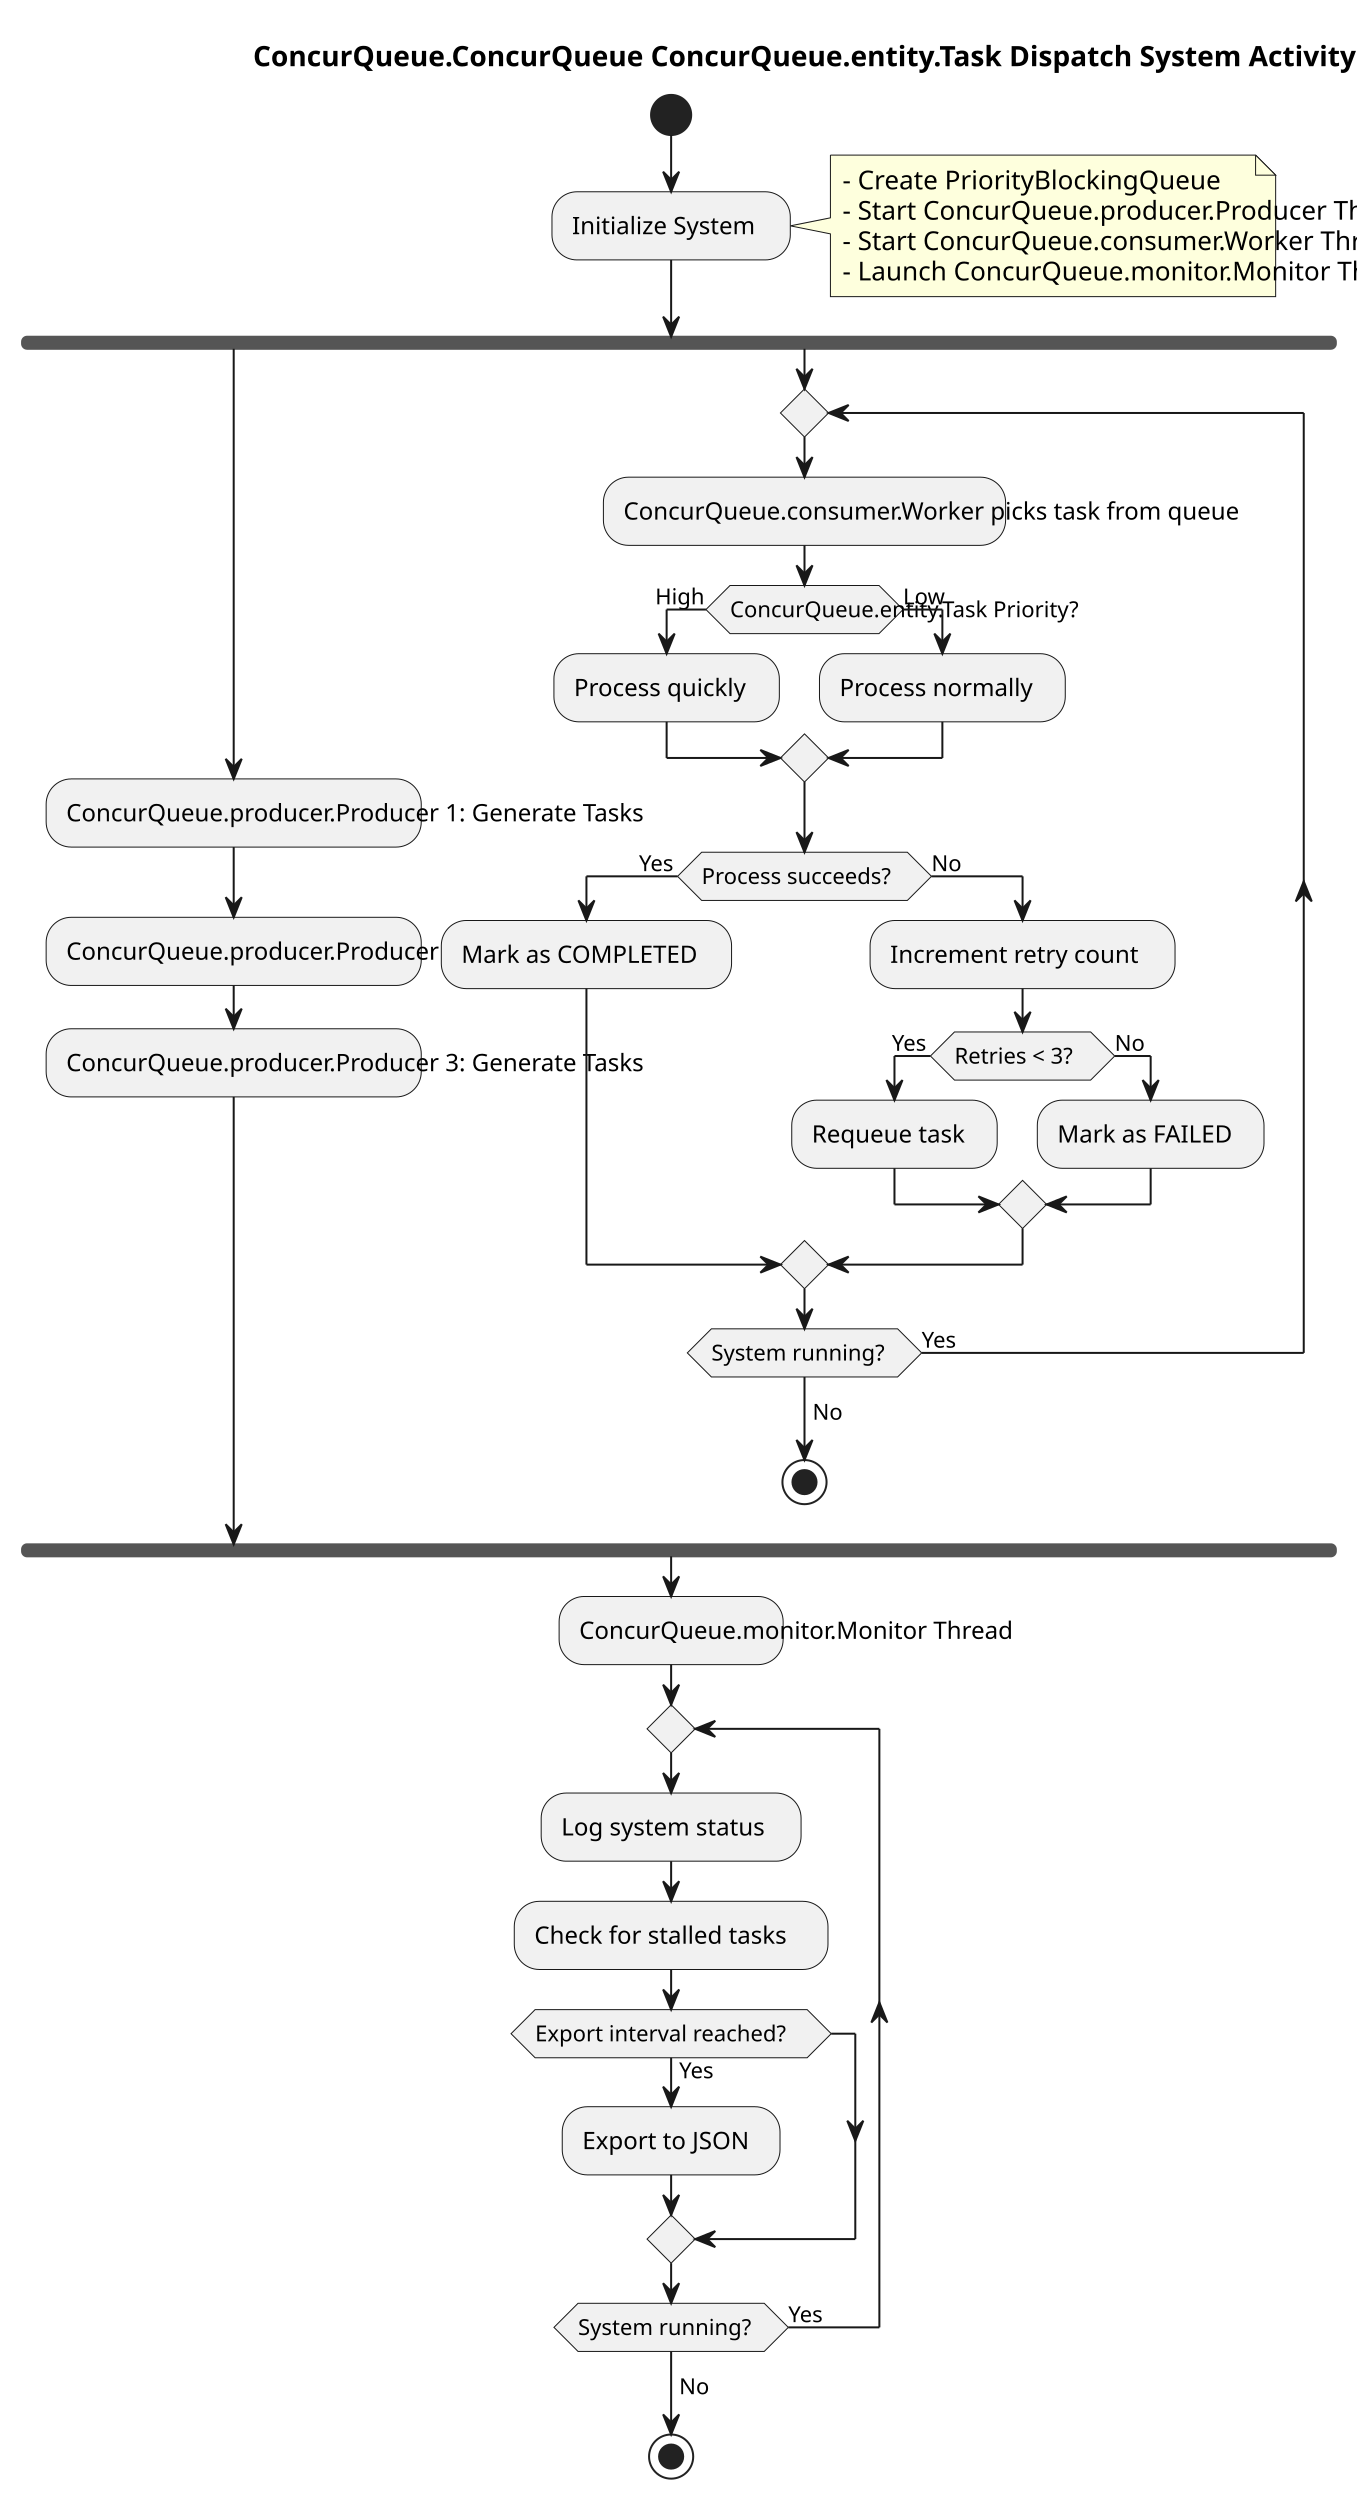
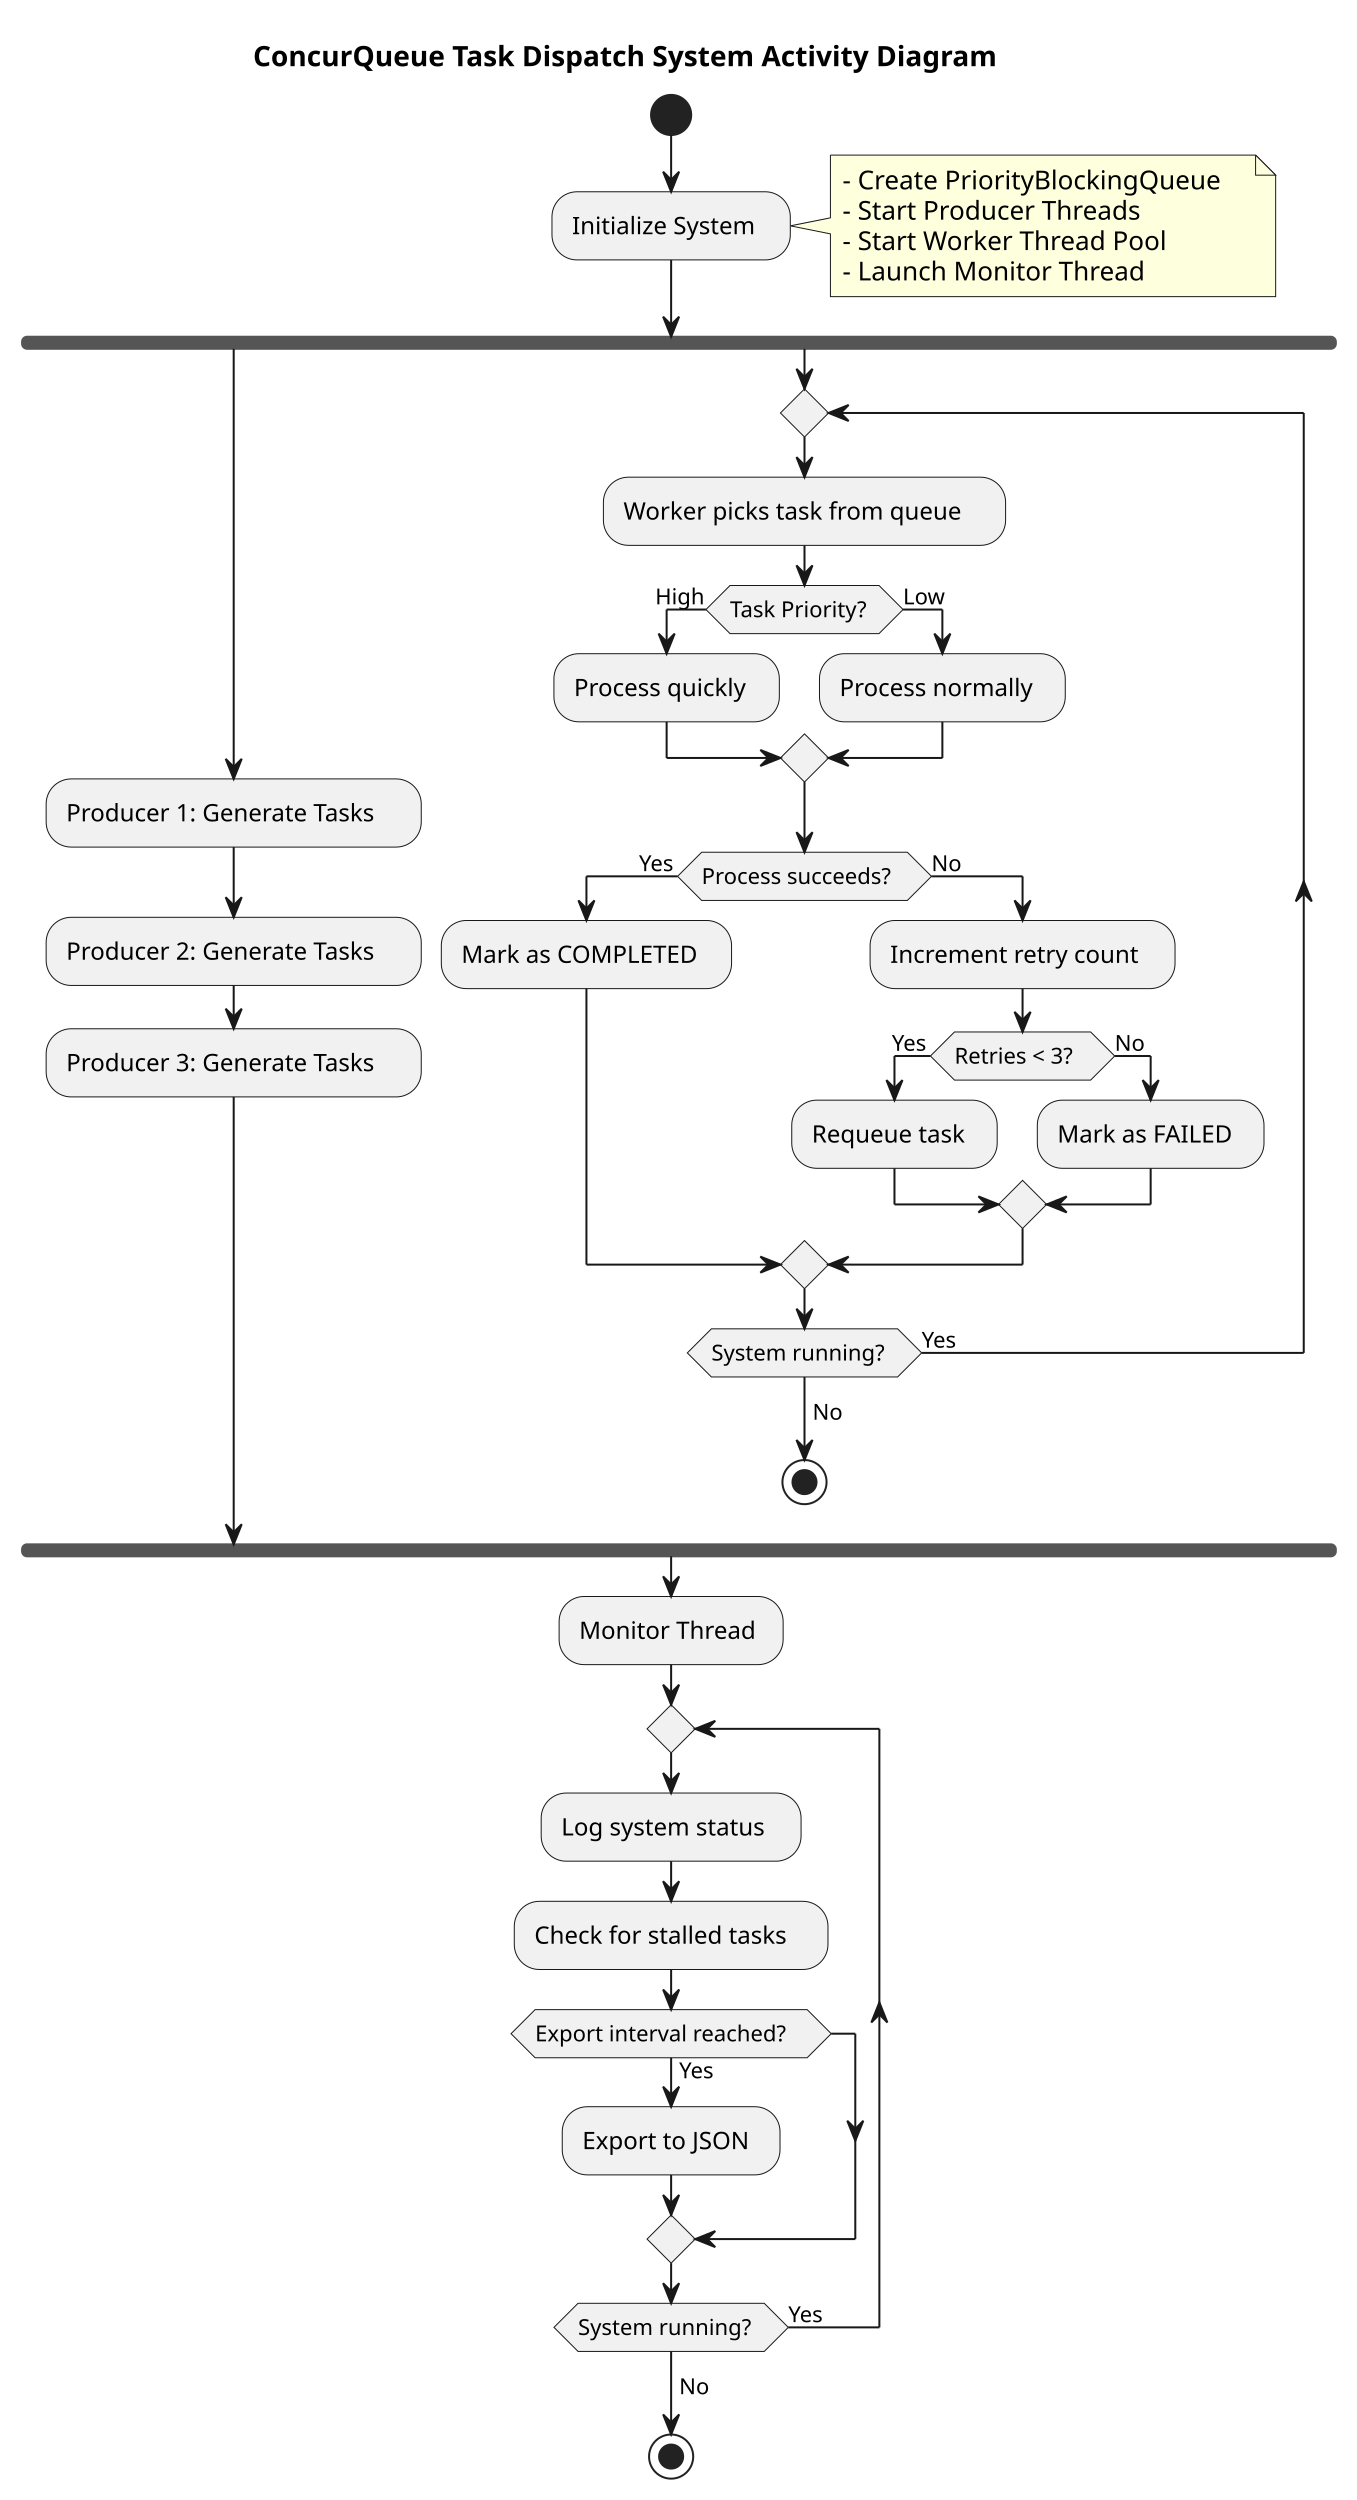
<svg xmlns="http://www.w3.org/2000/svg" contentStyleType="text/css" data-diagram-type="ACTIVITY" height="1246px" preserveAspectRatio="none" style="width:676px;height:1246px;background:#FFFFFF;" version="1.1" viewBox="0 0 676 1246" width="676px" zoomAndPan="magnify">
  <defs />
  <g>
    <g class="title" data-source-line="1">
-       <text fill="#000000" font-family="sans-serif" font-size="14" font-weight="bold" lengthAdjust="spacing" textLength="421.559" x="126.113" y="32.995">ConcurQueue.ConcurQueue
-     ConcurQueue.entity.Task Dispatch System Activity Diagram</text>
+       <text fill="#000000" font-family="sans-serif" font-size="14" font-weight="bold" lengthAdjust="spacing" textLength="421.559" x="126.113" y="32.995">ConcurQueue Task Dispatch System Activity Diagram</text>
    </g>
    <ellipse cx="334.49" cy="57.297" fill="#222222" rx="10" ry="10" style="stroke:#222222;stroke-width:1;" />
    <path d="M413.882,77.297 L413.882,108.562 L393.882,112.562 L413.882,116.562 L413.882,147.828 A0,0 0 0 0 413.882,147.828 L635.785,147.828 A0,0 0 0 0 635.785,147.828 L635.785,87.297 L625.785,77.297 L413.882,77.297 A0,0 0 0 0 413.882,77.297" fill="#FEFFDD" style="stroke:#181818;stroke-width:0.5;" />
    <path d="M625.785,77.297 L625.785,87.297 L635.785,87.297 L625.785,77.297" fill="#FEFFDD" style="stroke:#181818;stroke-width:0.5;" />
    <text fill="#000000" font-family="sans-serif" font-size="13" lengthAdjust="spacing" textLength="200.903" x="419.882" y="94.364">- Create PriorityBlockingQueue</text>
-     <text fill="#000000" font-family="sans-serif" font-size="13" lengthAdjust="spacing" textLength="159.478" x="419.882" y="109.497">-
-     Start ConcurQueue.producer.Producer Threads</text>
-     <text fill="#000000" font-family="sans-serif" font-size="13" lengthAdjust="spacing" textLength="173.101" x="419.882" y="124.629">-
-     Start ConcurQueue.consumer.Worker Thread Pool</text>
-     <text fill="#000000" font-family="sans-serif" font-size="13" lengthAdjust="spacing" textLength="159.32" x="419.882" y="139.762">-
-     Launch ConcurQueue.monitor.Monitor Thread</text>
+     <text fill="#000000" font-family="sans-serif" font-size="13" lengthAdjust="spacing" textLength="159.478" x="419.882" y="109.497">- Start Producer Threads</text>
+     <text fill="#000000" font-family="sans-serif" font-size="13" lengthAdjust="spacing" textLength="173.101" x="419.882" y="124.629">- Start Worker Thread Pool</text>
+     <text fill="#000000" font-family="sans-serif" font-size="13" lengthAdjust="spacing" textLength="159.32" x="419.882" y="139.762">- Launch Monitor Thread</text>
    <rect fill="#F1F1F1" height="33.969" rx="12.5" ry="12.5" style="stroke:#181818;stroke-width:0.5;" width="118.783" x="275.099" y="95.578" />
    <text fill="#000000" font-family="sans-serif" font-size="12" lengthAdjust="spacing" textLength="98.783" x="285.099" y="116.717">Initialize System</text>
    <rect fill="#555555" height="6" rx="2.5" ry="2.5" style="stroke:#555555;stroke-width:1;" width="654.785" x="11" y="167.828" />
    <rect fill="#F1F1F1" height="33.969" rx="12.5" ry="12.5" style="stroke:#181818;stroke-width:0.5;" width="186.951" x="23" y="388.215" />
-     <text fill="#000000" font-family="sans-serif" font-size="12" lengthAdjust="spacing" textLength="166.951" x="33" y="409.353">ConcurQueue.producer.Producer
-     1: Generate Tasks</text>
+     <text fill="#000000" font-family="sans-serif" font-size="12" lengthAdjust="spacing" textLength="166.951" x="33" y="409.353">Producer 1: Generate Tasks</text>
    <rect fill="#F1F1F1" height="33.969" rx="12.5" ry="12.5" style="stroke:#181818;stroke-width:0.5;" width="186.951" x="23" y="457.184" />
-     <text fill="#000000" font-family="sans-serif" font-size="12" lengthAdjust="spacing" textLength="166.951" x="33" y="478.322">ConcurQueue.producer.Producer
-     2: Generate Tasks</text>
+     <text fill="#000000" font-family="sans-serif" font-size="12" lengthAdjust="spacing" textLength="166.951" x="33" y="478.322">Producer 2: Generate Tasks</text>
    <rect fill="#F1F1F1" height="33.969" rx="12.5" ry="12.5" style="stroke:#181818;stroke-width:0.5;" width="186.951" x="23" y="512.734" />
-     <text fill="#000000" font-family="sans-serif" font-size="12" lengthAdjust="spacing" textLength="166.951" x="33" y="533.873">ConcurQueue.producer.Producer
-     3: Generate Tasks</text>
+     <text fill="#000000" font-family="sans-serif" font-size="12" lengthAdjust="spacing" textLength="166.951" x="33" y="533.873">Producer 3: Generate Tasks</text>
    <rect fill="#F1F1F1" height="33.969" rx="12.5" ry="12.5" style="stroke:#181818;stroke-width:0.5;" width="200.457" x="300.735" y="237.828" />
-     <text fill="#000000" font-family="sans-serif" font-size="12" lengthAdjust="spacing" textLength="180.457" x="310.735" y="258.967">ConcurQueue.consumer.Worker
-     picks task from queue</text>
+     <text fill="#000000" font-family="sans-serif" font-size="12" lengthAdjust="spacing" textLength="180.457" x="310.735" y="258.967">Worker picks task from queue</text>
    <polygon fill="#F1F1F1" points="363.844,291.797,438.083,291.797,450.083,303.797,438.083,315.797,363.844,315.797,351.844,303.797,363.844,291.797" style="stroke:#181818;stroke-width:0.5;" />
-     <text fill="#000000" font-family="sans-serif" font-size="11" lengthAdjust="spacing" textLength="74.239" x="363.844" y="307.605">ConcurQueue.entity.Task
-     Priority?</text>
+     <text fill="#000000" font-family="sans-serif" font-size="11" lengthAdjust="spacing" textLength="74.239" x="363.844" y="307.605">Task Priority?</text>
    <text fill="#000000" font-family="sans-serif" font-size="11" lengthAdjust="spacing" textLength="25.282" x="326.562" y="301.203">High</text>
    <text fill="#000000" font-family="sans-serif" font-size="11" lengthAdjust="spacing" textLength="21.855" x="450.083" y="301.203">Low</text>
    <rect fill="#F1F1F1" height="33.969" rx="12.5" ry="12.5" style="stroke:#181818;stroke-width:0.5;" width="112.35" x="276.075" y="325.797" />
    <text fill="#000000" font-family="sans-serif" font-size="12" lengthAdjust="spacing" textLength="92.35" x="286.075" y="346.935">Process quickly</text>
    <rect fill="#F1F1F1" height="33.969" rx="12.5" ry="12.5" style="stroke:#181818;stroke-width:0.5;" width="122.504" x="408.425" y="325.797" />
    <text fill="#000000" font-family="sans-serif" font-size="12" lengthAdjust="spacing" textLength="102.504" x="418.425" y="346.935">Process normally</text>
    <polygon fill="#F1F1F1" points="400.963,365.766,412.963,377.766,400.963,389.766,388.963,377.766,400.963,365.766" style="stroke:#181818;stroke-width:0.5;" />
    <polygon fill="#F1F1F1" points="349.691,424.766,452.236,424.766,464.236,436.766,452.236,448.766,349.691,448.766,337.691,436.766,349.691,424.766" style="stroke:#181818;stroke-width:0.5;" />
    <text fill="#000000" font-family="sans-serif" font-size="11" lengthAdjust="spacing" textLength="102.545" x="349.691" y="440.574">Process succeeds?</text>
    <text fill="#000000" font-family="sans-serif" font-size="11" lengthAdjust="spacing" textLength="19.218" x="318.473" y="434.171">Yes</text>
    <text fill="#000000" font-family="sans-serif" font-size="11" lengthAdjust="spacing" textLength="14.959" x="464.236" y="434.171">No</text>
    <rect fill="#F1F1F1" height="33.969" rx="12.5" ry="12.5" style="stroke:#181818;stroke-width:0.5;" width="144.658" x="219.951" y="458.766" />
    <text fill="#000000" font-family="sans-serif" font-size="12" lengthAdjust="spacing" textLength="124.658" x="229.951" y="479.904">Mark as COMPLETED</text>
    <rect fill="#F1F1F1" height="33.969" rx="12.5" ry="12.5" style="stroke:#181818;stroke-width:0.5;" width="151.982" x="433.655" y="458.766" />
    <text fill="#000000" font-family="sans-serif" font-size="12" lengthAdjust="spacing" textLength="131.982" x="443.655" y="479.904">Increment retry count</text>
    <polygon fill="#F1F1F1" points="475.723,514.316,543.57,514.316,555.57,526.316,543.57,538.316,475.723,538.316,463.723,526.316,475.723,514.316" style="stroke:#181818;stroke-width:0.5;" />
    <text fill="#000000" font-family="sans-serif" font-size="11" lengthAdjust="spacing" textLength="67.848" x="475.723" y="530.125">Retries &lt; 3?</text>
    <text fill="#000000" font-family="sans-serif" font-size="11" lengthAdjust="spacing" textLength="19.218" x="444.505" y="523.722">Yes</text>
    <text fill="#000000" font-family="sans-serif" font-size="11" lengthAdjust="spacing" textLength="14.959" x="555.57" y="523.722">No</text>
    <rect fill="#F1F1F1" height="33.969" rx="12.5" ry="12.5" style="stroke:#181818;stroke-width:0.5;" width="102.389" x="394.609" y="548.316" />
    <text fill="#000000" font-family="sans-serif" font-size="12" lengthAdjust="spacing" textLength="82.389" x="404.609" y="569.455">Requeue task</text>
    <rect fill="#F1F1F1" height="33.969" rx="12.5" ry="12.5" style="stroke:#181818;stroke-width:0.5;" width="112.982" x="516.998" y="548.316" />
    <text fill="#000000" font-family="sans-serif" font-size="12" lengthAdjust="spacing" textLength="92.982" x="526.998" y="569.455">Mark as FAILED</text>
    <polygon fill="#F1F1F1" points="509.647,588.285,521.646,600.285,509.647,612.285,497.647,600.285,509.647,588.285" style="stroke:#181818;stroke-width:0.5;" />
    <polygon fill="#F1F1F1" points="400.963,618.285,412.963,630.285,400.963,642.285,388.963,630.285,400.963,618.285" style="stroke:#181818;stroke-width:0.5;" />
    <polygon fill="#F1F1F1" points="400.963,193.828,412.963,205.828,400.963,217.828,388.963,205.828,400.963,193.828" style="stroke:#181818;stroke-width:0.5;" />
    <polygon fill="#F1F1F1" points="354.562,662.285,447.364,662.285,459.364,674.285,447.364,686.285,354.562,686.285,342.562,674.285,354.562,662.285" style="stroke:#181818;stroke-width:0.5;" />
    <text fill="#000000" font-family="sans-serif" font-size="11" lengthAdjust="spacing" textLength="92.802" x="354.562" y="678.093">System running?</text>
    <text fill="#000000" font-family="sans-serif" font-size="11" lengthAdjust="spacing" textLength="19.218" x="459.364" y="671.691">Yes</text>
    <ellipse cx="400.963" cy="738.684" fill="none" rx="11" ry="11" style="stroke:#222222;stroke-width:1;" />
    <ellipse cx="400.963" cy="738.684" fill="#222222" rx="6" ry="6" style="stroke:#222222;stroke-width:1;" />
    <rect fill="#555555" height="6" rx="2.5" ry="2.5" style="stroke:#555555;stroke-width:1;" width="654.785" x="11" y="769.684" />
    <rect fill="#F1F1F1" height="33.969" rx="12.5" ry="12.5" style="stroke:#181818;stroke-width:0.5;" width="111.652" x="278.664" y="795.684" />
-     <text fill="#000000" font-family="sans-serif" font-size="12" lengthAdjust="spacing" textLength="91.652" x="288.664" y="816.823">ConcurQueue.monitor.Monitor
-     Thread</text>
+     <text fill="#000000" font-family="sans-serif" font-size="12" lengthAdjust="spacing" textLength="91.652" x="288.664" y="816.823">Monitor Thread</text>
    <rect fill="#F1F1F1" height="33.969" rx="12.5" ry="12.5" style="stroke:#181818;stroke-width:0.5;" width="129.529" x="269.726" y="893.653" />
    <text fill="#000000" font-family="sans-serif" font-size="12" lengthAdjust="spacing" textLength="109.529" x="279.726" y="914.792">Log system status</text>
    <rect fill="#F1F1F1" height="33.969" rx="12.5" ry="12.5" style="stroke:#181818;stroke-width:0.5;" width="156.348" x="256.316" y="947.622" />
    <text fill="#000000" font-family="sans-serif" font-size="12" lengthAdjust="spacing" textLength="136.348" x="266.316" y="968.76">Check for stalled tasks</text>
    <rect fill="#F1F1F1" height="33.969" rx="12.5" ry="12.5" style="stroke:#181818;stroke-width:0.5;" width="108.535" x="280.223" y="1049.993" />
    <text fill="#000000" font-family="sans-serif" font-size="12" lengthAdjust="spacing" textLength="88.535" x="290.223" y="1071.131">Export to JSON</text>
    <polygon fill="#F1F1F1" points="266.702,1001.59,402.279,1001.59,414.279,1013.59,402.279,1025.59,266.702,1025.59,254.702,1013.59,266.702,1001.59" style="stroke:#181818;stroke-width:0.5;" />
    <text fill="#000000" font-family="sans-serif" font-size="11" lengthAdjust="spacing" textLength="19.218" x="338.49" y="1035.801">Yes</text>
    <text fill="#000000" font-family="sans-serif" font-size="11" lengthAdjust="spacing" textLength="135.577" x="266.702" y="1017.398">Export interval reached?</text>
    <polygon fill="#F1F1F1" points="334.49,1103.961,346.49,1115.961,334.49,1127.961,322.49,1115.961,334.49,1103.961" style="stroke:#181818;stroke-width:0.5;" />
    <polygon fill="#F1F1F1" points="334.49,849.653,346.49,861.653,334.49,873.653,322.49,861.653,334.49,849.653" style="stroke:#181818;stroke-width:0.5;" />
    <polygon fill="#F1F1F1" points="288.089,1147.961,380.891,1147.961,392.891,1159.961,380.891,1171.961,288.089,1171.961,276.089,1159.961,288.089,1147.961" style="stroke:#181818;stroke-width:0.5;" />
    <text fill="#000000" font-family="sans-serif" font-size="11" lengthAdjust="spacing" textLength="92.802" x="288.089" y="1163.77">System running?</text>
    <text fill="#000000" font-family="sans-serif" font-size="11" lengthAdjust="spacing" textLength="19.218" x="392.891" y="1157.367">Yes</text>
    <ellipse cx="334.49" cy="1224.36" fill="none" rx="11" ry="11" style="stroke:#222222;stroke-width:1;" />
    <ellipse cx="334.49" cy="1224.36" fill="#222222" rx="6" ry="6" style="stroke:#222222;stroke-width:1;" />
    <line style="stroke:#181818;stroke-width:1;" x1="334.49" x2="334.49" y1="67.297" y2="95.578" />
    <polygon fill="#181818" points="330.49,85.578,334.49,95.578,338.49,85.578,334.49,89.578" style="stroke:#181818;stroke-width:1;" />
    <line style="stroke:#181818;stroke-width:1;" x1="116.476" x2="116.476" y1="422.184" y2="457.184" />
    <polygon fill="#181818" points="112.476,447.184,116.476,457.184,120.476,447.184,116.476,451.184" style="stroke:#181818;stroke-width:1;" />
    <line style="stroke:#181818;stroke-width:1;" x1="116.476" x2="116.476" y1="491.152" y2="512.734" />
    <polygon fill="#181818" points="112.476,502.734,116.476,512.734,120.476,502.734,116.476,506.734" style="stroke:#181818;stroke-width:1;" />
    <line style="stroke:#181818;stroke-width:1;" x1="351.844" x2="332.25" y1="303.797" y2="303.797" />
    <line style="stroke:#181818;stroke-width:1;" x1="332.25" x2="332.25" y1="303.797" y2="325.797" />
    <polygon fill="#181818" points="328.25,315.797,332.25,325.797,336.25,315.797,332.25,319.797" style="stroke:#181818;stroke-width:1;" />
    <line style="stroke:#181818;stroke-width:1;" x1="450.083" x2="469.677" y1="303.797" y2="303.797" />
    <line style="stroke:#181818;stroke-width:1;" x1="469.677" x2="469.677" y1="303.797" y2="325.797" />
    <polygon fill="#181818" points="465.677,315.797,469.677,325.797,473.677,315.797,469.677,319.797" style="stroke:#181818;stroke-width:1;" />
    <line style="stroke:#181818;stroke-width:1;" x1="332.25" x2="332.25" y1="359.766" y2="377.766" />
    <line style="stroke:#181818;stroke-width:1;" x1="332.25" x2="388.963" y1="377.766" y2="377.766" />
    <polygon fill="#181818" points="378.963,373.766,388.963,377.766,378.963,381.766,382.963,377.766" style="stroke:#181818;stroke-width:1;" />
    <line style="stroke:#181818;stroke-width:1;" x1="469.677" x2="469.677" y1="359.766" y2="377.766" />
    <line style="stroke:#181818;stroke-width:1;" x1="469.677" x2="412.963" y1="377.766" y2="377.766" />
    <polygon fill="#181818" points="422.963,373.766,412.963,377.766,422.963,381.766,418.963,377.766" style="stroke:#181818;stroke-width:1;" />
    <line style="stroke:#181818;stroke-width:1;" x1="400.963" x2="400.963" y1="271.797" y2="291.797" />
    <polygon fill="#181818" points="396.963,281.797,400.963,291.797,404.963,281.797,400.963,285.797" style="stroke:#181818;stroke-width:1;" />
    <line style="stroke:#181818;stroke-width:1;" x1="463.723" x2="445.804" y1="526.316" y2="526.316" />
    <line style="stroke:#181818;stroke-width:1;" x1="445.804" x2="445.804" y1="526.316" y2="548.316" />
    <polygon fill="#181818" points="441.804,538.316,445.804,548.316,449.804,538.316,445.804,542.316" style="stroke:#181818;stroke-width:1;" />
    <line style="stroke:#181818;stroke-width:1;" x1="555.57" x2="573.489" y1="526.316" y2="526.316" />
    <line style="stroke:#181818;stroke-width:1;" x1="573.489" x2="573.489" y1="526.316" y2="548.316" />
    <polygon fill="#181818" points="569.489,538.316,573.489,548.316,577.489,538.316,573.489,542.316" style="stroke:#181818;stroke-width:1;" />
    <line style="stroke:#181818;stroke-width:1;" x1="445.804" x2="445.804" y1="582.285" y2="600.285" />
    <line style="stroke:#181818;stroke-width:1;" x1="445.804" x2="497.647" y1="600.285" y2="600.285" />
    <polygon fill="#181818" points="487.647,596.285,497.647,600.285,487.647,604.285,491.647,600.285" style="stroke:#181818;stroke-width:1;" />
    <line style="stroke:#181818;stroke-width:1;" x1="573.489" x2="573.489" y1="582.285" y2="600.285" />
    <line style="stroke:#181818;stroke-width:1;" x1="573.489" x2="521.646" y1="600.285" y2="600.285" />
    <polygon fill="#181818" points="531.646,596.285,521.646,600.285,531.646,604.285,527.646,600.285" style="stroke:#181818;stroke-width:1;" />
    <line style="stroke:#181818;stroke-width:1;" x1="509.647" x2="509.647" y1="492.734" y2="514.316" />
    <polygon fill="#181818" points="505.647,504.316,509.647,514.316,513.646,504.316,509.647,508.316" style="stroke:#181818;stroke-width:1;" />
    <line style="stroke:#181818;stroke-width:1;" x1="337.691" x2="292.28" y1="436.766" y2="436.766" />
    <line style="stroke:#181818;stroke-width:1;" x1="292.28" x2="292.28" y1="436.766" y2="458.766" />
    <polygon fill="#181818" points="288.28,448.766,292.28,458.766,296.28,448.766,292.28,452.766" style="stroke:#181818;stroke-width:1;" />
    <line style="stroke:#181818;stroke-width:1;" x1="464.236" x2="509.647" y1="436.766" y2="436.766" />
    <line style="stroke:#181818;stroke-width:1;" x1="509.647" x2="509.647" y1="436.766" y2="458.766" />
    <polygon fill="#181818" points="505.647,448.766,509.647,458.766,513.646,448.766,509.647,452.766" style="stroke:#181818;stroke-width:1;" />
    <line style="stroke:#181818;stroke-width:1;" x1="292.28" x2="292.28" y1="492.734" y2="630.285" />
    <line style="stroke:#181818;stroke-width:1;" x1="292.28" x2="388.963" y1="630.285" y2="630.285" />
    <polygon fill="#181818" points="378.963,626.285,388.963,630.285,378.963,634.285,382.963,630.285" style="stroke:#181818;stroke-width:1;" />
    <line style="stroke:#181818;stroke-width:1;" x1="509.647" x2="509.647" y1="612.285" y2="630.285" />
    <line style="stroke:#181818;stroke-width:1;" x1="509.647" x2="412.963" y1="630.285" y2="630.285" />
    <polygon fill="#181818" points="422.963,626.285,412.963,630.285,422.963,634.285,418.963,630.285" style="stroke:#181818;stroke-width:1;" />
    <line style="stroke:#181818;stroke-width:1;" x1="400.963" x2="400.963" y1="389.766" y2="424.766" />
    <polygon fill="#181818" points="396.963,414.766,400.963,424.766,404.963,414.766,400.963,418.766" style="stroke:#181818;stroke-width:1;" />
    <line style="stroke:#181818;stroke-width:1;" x1="400.963" x2="400.963" y1="217.828" y2="237.828" />
    <polygon fill="#181818" points="396.963,227.828,400.963,237.828,404.963,227.828,400.963,231.828" style="stroke:#181818;stroke-width:1;" />
    <line style="stroke:#181818;stroke-width:1;" x1="459.364" x2="649.785" y1="674.285" y2="674.285" />
    <polygon fill="#181818" points="645.785,449.266,649.785,439.266,653.785,449.266,649.785,445.266" style="stroke:#181818;stroke-width:1;" />
    <line style="stroke:#181818;stroke-width:1;" x1="649.785" x2="649.785" y1="205.828" y2="674.285" />
    <line style="stroke:#181818;stroke-width:1;" x1="649.785" x2="412.963" y1="205.828" y2="205.828" />
    <polygon fill="#181818" points="422.963,201.828,412.963,205.828,422.963,209.828,418.963,205.828" style="stroke:#181818;stroke-width:1;" />
    <line style="stroke:#181818;stroke-width:1;" x1="400.963" x2="400.963" y1="642.285" y2="662.285" />
    <polygon fill="#181818" points="396.963,652.285,400.963,662.285,404.963,652.285,400.963,656.285" style="stroke:#181818;stroke-width:1;" />
    <line style="stroke:#181818;stroke-width:1;" x1="400.963" x2="400.963" y1="686.285" y2="727.684" />
    <polygon fill="#181818" points="396.963,717.684,400.963,727.684,404.963,717.684,400.963,721.684" style="stroke:#181818;stroke-width:1;" />
    <text fill="#000000" font-family="sans-serif" font-size="11" lengthAdjust="spacing" textLength="14.959" x="404.963" y="707.59">No</text>
    <line style="stroke:#181818;stroke-width:1;" x1="116.476" x2="116.476" y1="173.828" y2="388.215" />
    <polygon fill="#181818" points="112.476,378.215,116.476,388.215,120.476,378.215,116.476,382.215" style="stroke:#181818;stroke-width:1;" />
    <line style="stroke:#181818;stroke-width:1;" x1="400.963" x2="400.963" y1="173.828" y2="193.828" />
    <polygon fill="#181818" points="396.963,183.828,400.963,193.828,404.963,183.828,400.963,187.828" style="stroke:#181818;stroke-width:1;" />
    <line style="stroke:#181818;stroke-width:1;" x1="116.476" x2="116.476" y1="546.703" y2="769.684" />
    <polygon fill="#181818" points="112.476,759.684,116.476,769.684,120.476,759.684,116.476,763.684" style="stroke:#181818;stroke-width:1;" />
    <line style="stroke:#181818;stroke-width:1;" x1="334.49" x2="334.49" y1="129.547" y2="167.828" />
    <polygon fill="#181818" points="330.49,157.828,334.49,167.828,338.49,157.828,334.49,161.828" style="stroke:#181818;stroke-width:1;" />
    <line style="stroke:#181818;stroke-width:1;" x1="334.49" x2="334.49" y1="775.684" y2="795.684" />
    <polygon fill="#181818" points="330.49,785.684,334.49,795.684,338.49,785.684,334.49,789.684" style="stroke:#181818;stroke-width:1;" />
    <line style="stroke:#181818;stroke-width:1;" x1="334.49" x2="334.49" y1="927.622" y2="947.622" />
    <polygon fill="#181818" points="330.49,937.622,334.49,947.622,338.49,937.622,334.49,941.622" style="stroke:#181818;stroke-width:1;" />
    <line style="stroke:#181818;stroke-width:1;" x1="334.49" x2="334.49" y1="1025.59" y2="1049.993" />
    <polygon fill="#181818" points="330.49,1039.993,334.49,1049.993,338.49,1039.993,334.49,1043.993" style="stroke:#181818;stroke-width:1;" />
    <line style="stroke:#181818;stroke-width:1;" x1="414.279" x2="426.279" y1="1013.59" y2="1013.59" />
    <polygon fill="#181818" points="422.279,1056.977,426.279,1066.977,430.279,1056.977,426.279,1060.977" style="stroke:#181818;stroke-width:1;" />
    <line style="stroke:#181818;stroke-width:1;" x1="426.279" x2="426.279" y1="1013.59" y2="1115.961" />
    <line style="stroke:#181818;stroke-width:1;" x1="426.279" x2="346.49" y1="1115.961" y2="1115.961" />
    <polygon fill="#181818" points="356.49,1111.961,346.49,1115.961,356.49,1119.961,352.49,1115.961" style="stroke:#181818;stroke-width:1;" />
    <line style="stroke:#181818;stroke-width:1;" x1="334.49" x2="334.49" y1="1083.961" y2="1103.961" />
    <polygon fill="#181818" points="330.49,1093.961,334.49,1103.961,338.49,1093.961,334.49,1097.961" style="stroke:#181818;stroke-width:1;" />
    <line style="stroke:#181818;stroke-width:1;" x1="334.49" x2="334.49" y1="981.59" y2="1001.59" />
    <polygon fill="#181818" points="330.49,991.59,334.49,1001.59,338.49,991.59,334.49,995.59" style="stroke:#181818;stroke-width:1;" />
    <line style="stroke:#181818;stroke-width:1;" x1="334.49" x2="334.49" y1="873.653" y2="893.653" />
    <polygon fill="#181818" points="330.49,883.653,334.49,893.653,338.49,883.653,334.49,887.653" style="stroke:#181818;stroke-width:1;" />
    <line style="stroke:#181818;stroke-width:1;" x1="392.891" x2="438.279" y1="1159.961" y2="1159.961" />
    <polygon fill="#181818" points="434.279,1008.008,438.279,998.008,442.279,1008.008,438.279,1004.008" style="stroke:#181818;stroke-width:1;" />
    <line style="stroke:#181818;stroke-width:1;" x1="438.279" x2="438.279" y1="861.653" y2="1159.961" />
    <line style="stroke:#181818;stroke-width:1;" x1="438.279" x2="346.49" y1="861.653" y2="861.653" />
    <polygon fill="#181818" points="356.49,857.653,346.49,861.653,356.49,865.653,352.49,861.653" style="stroke:#181818;stroke-width:1;" />
    <line style="stroke:#181818;stroke-width:1;" x1="334.49" x2="334.49" y1="1127.961" y2="1147.961" />
    <polygon fill="#181818" points="330.49,1137.961,334.49,1147.961,338.49,1137.961,334.49,1141.961" style="stroke:#181818;stroke-width:1;" />
    <line style="stroke:#181818;stroke-width:1;" x1="334.49" x2="334.49" y1="829.653" y2="849.653" />
    <polygon fill="#181818" points="330.49,839.653,334.49,849.653,338.49,839.653,334.49,843.653" style="stroke:#181818;stroke-width:1;" />
    <line style="stroke:#181818;stroke-width:1;" x1="334.49" x2="334.49" y1="1171.961" y2="1213.36" />
    <polygon fill="#181818" points="330.49,1203.36,334.49,1213.36,338.49,1203.36,334.49,1207.36" style="stroke:#181818;stroke-width:1;" />
    <text fill="#000000" font-family="sans-serif" font-size="11" lengthAdjust="spacing" textLength="14.959" x="338.49" y="1193.266">No</text>
  </g>
</svg>
